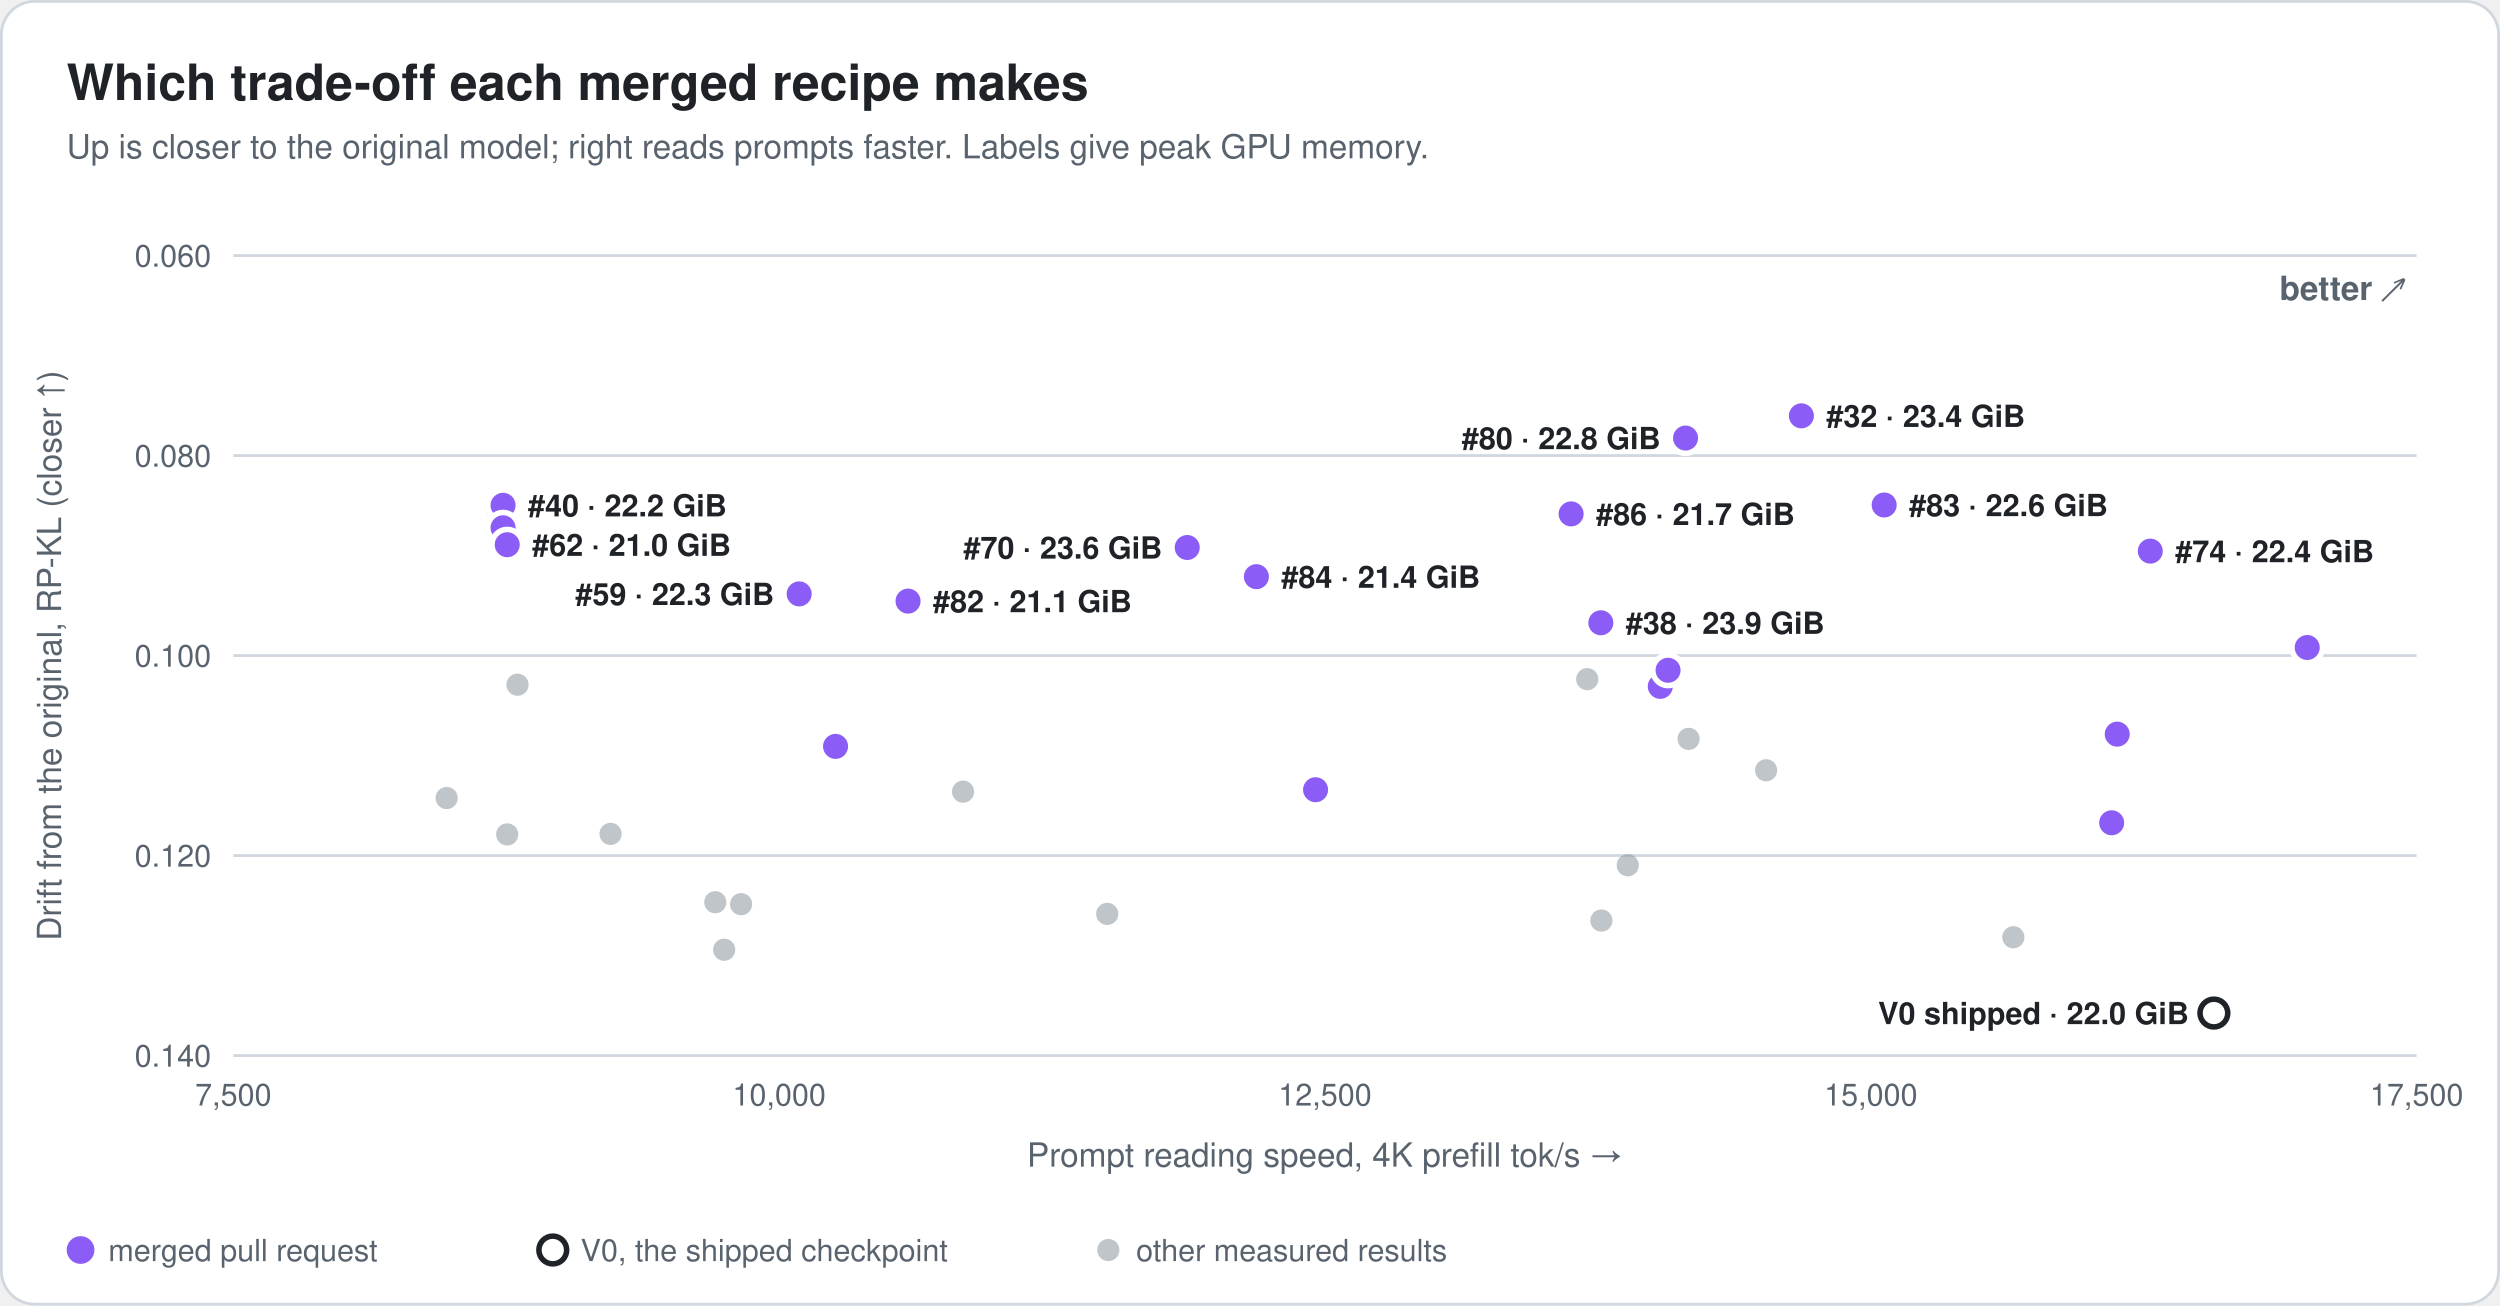
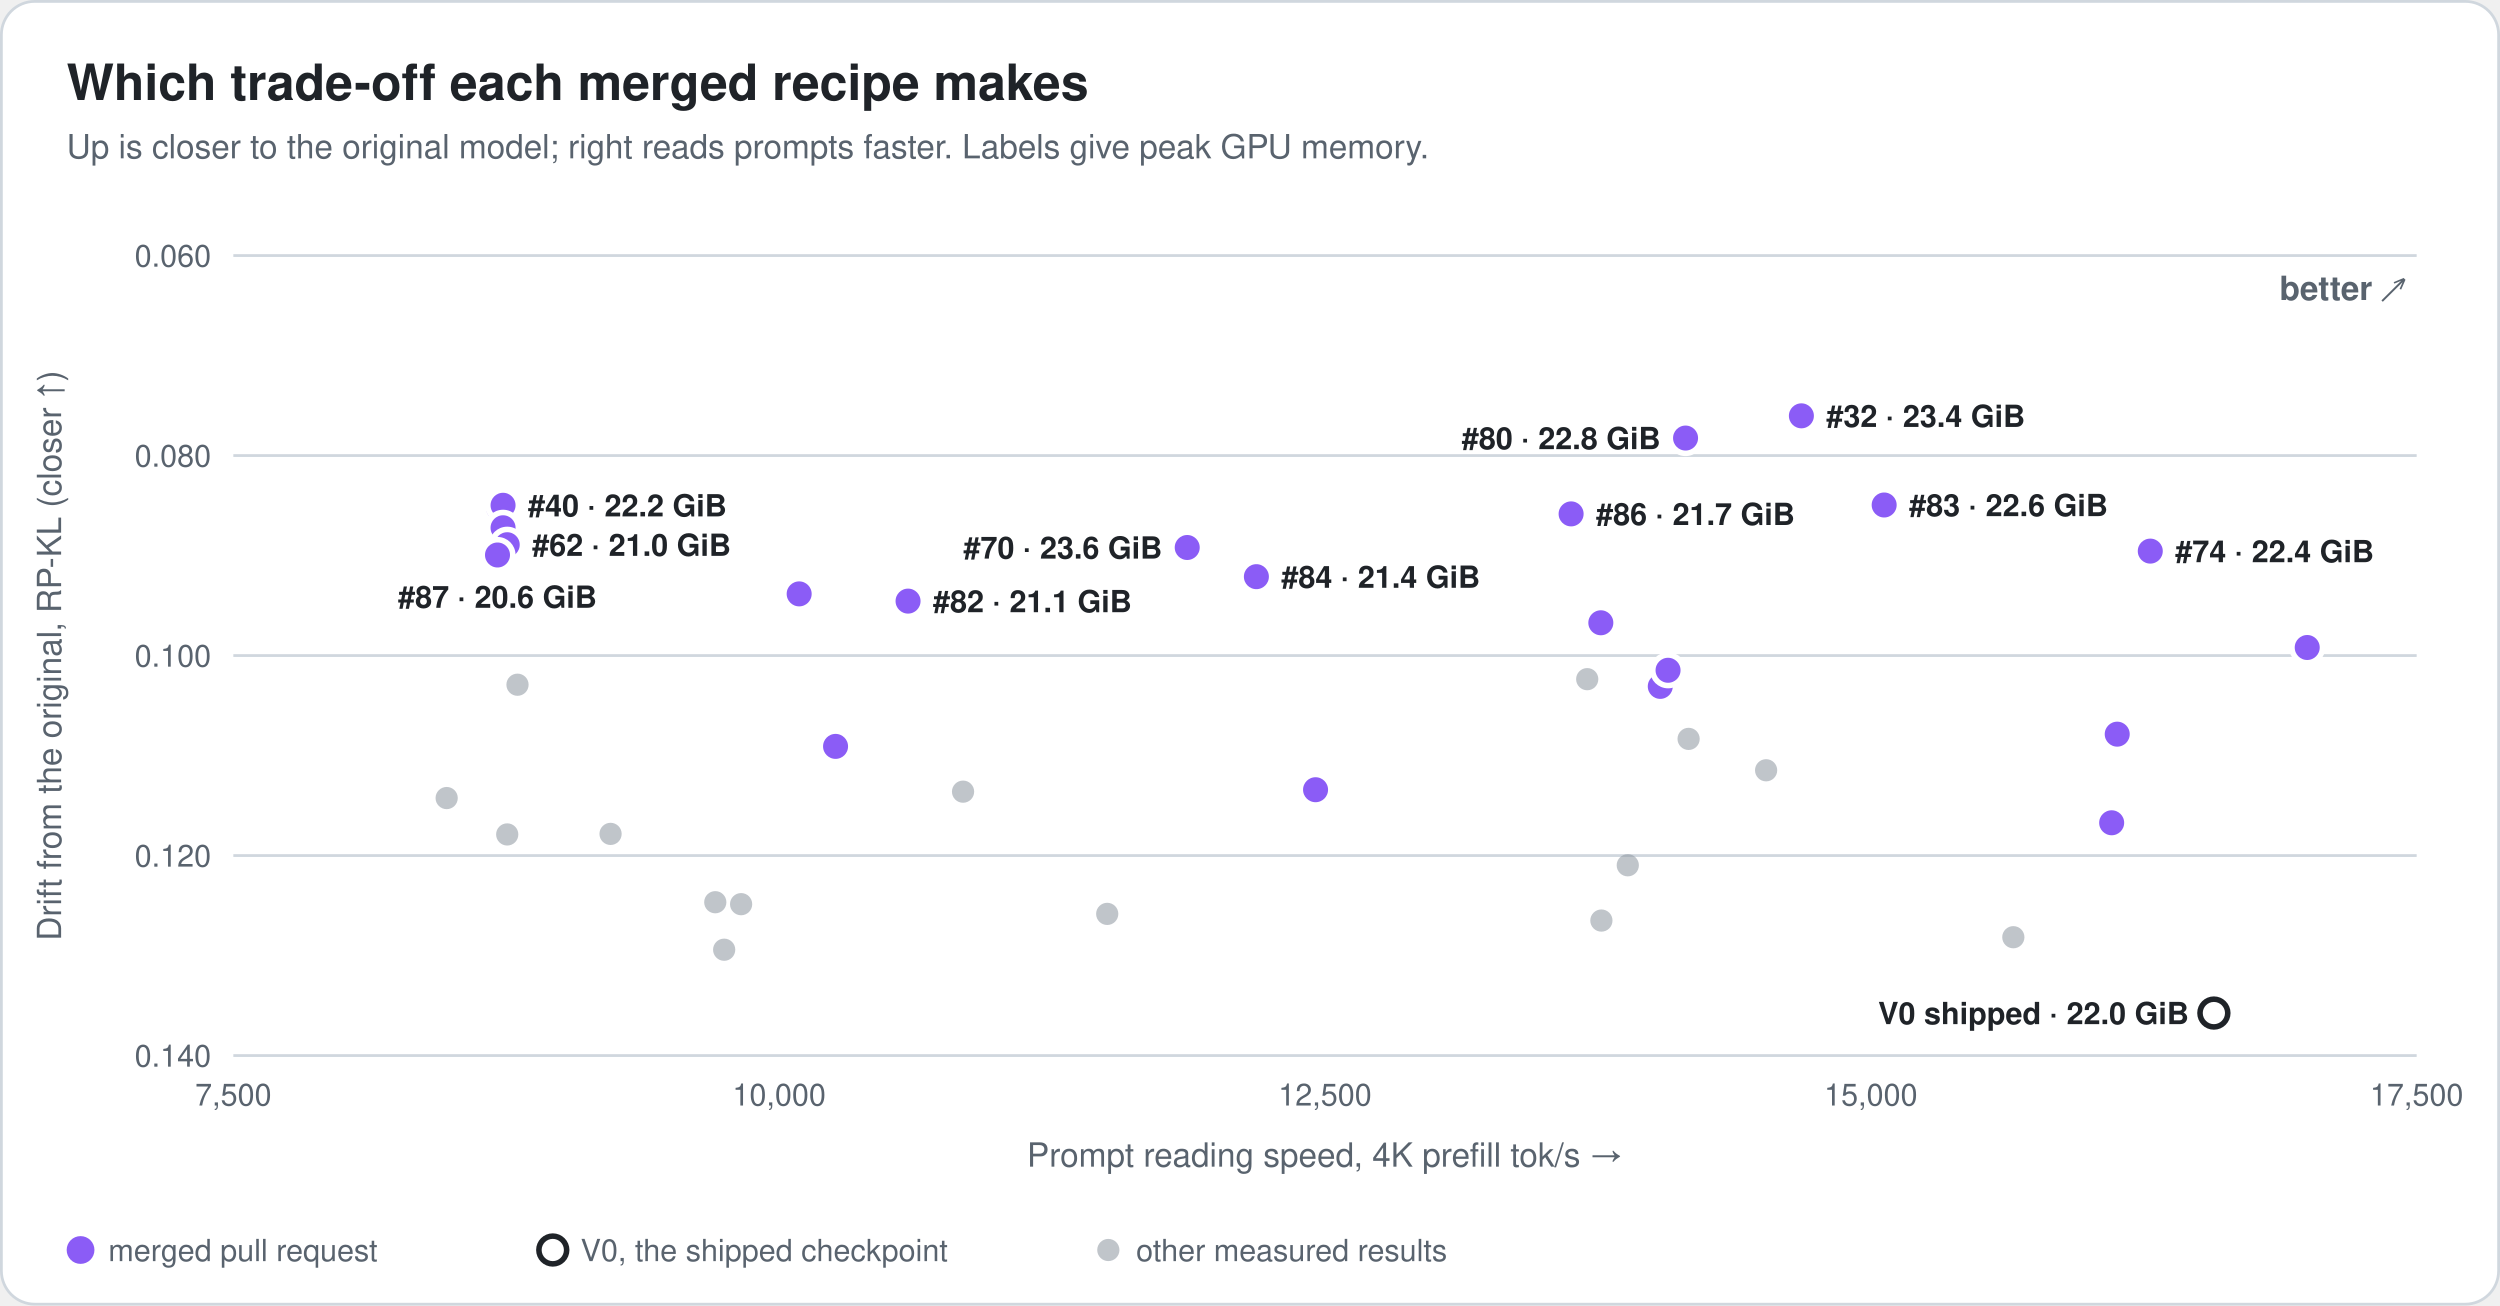
- <svg xmlns="http://www.w3.org/2000/svg" width="900" height="470" viewBox="0 0 900 470" font-family="-apple-system,BlinkMacSystemFont,'Segoe UI',Helvetica,Arial,sans-serif" role="img" aria-label="Trade-offs of 21 merged recipes against the shipped checkpoint">
+ <svg xmlns="http://www.w3.org/2000/svg" width="900" height="470" viewBox="0 0 900 470" font-family="-apple-system,BlinkMacSystemFont,'Segoe UI',Helvetica,Arial,sans-serif" role="img" aria-label="Trade-offs of 22 merged recipes against the shipped checkpoint">
  <style>
.bg{fill:#ffffff;stroke:#d0d7de}.t{fill:#1f2328}.m{fill:#59636e}.rule{stroke:#d0d7de}.ring{stroke:#ffffff}
.acc{fill:#8b5cf6}.accl{stroke:#8b5cf6}.wash{fill:#8b5cf6;fill-opacity:.1}.gry{fill:#8c959f}.rej{fill:#d03b3b}.track{fill:#eaeef2}.tk{stroke:#1f2328}
@media (prefers-color-scheme: dark){
.bg{fill:#0d1117;stroke:#30363d}.t{fill:#e6edf3}.m{fill:#9198a1}.rule{stroke:#30363d}.ring{stroke:#0d1117}
.acc{fill:#9a75f8}.accl{stroke:#9a75f8}.wash{fill:#9a75f8;fill-opacity:.14}.gry{fill:#9198a1}.rej{fill:#e5534b}.track{fill:#21262d}.tk{stroke:#e6edf3}}
</style>
  <rect class="bg" x="0.5" y="0.5" width="899" height="469" rx="12" />
  <text x="24.0" y="36.0" class="t" font-size="18" font-weight="600" text-anchor="start">Which trade-off each merged recipe makes</text>
  <text x="24.0" y="57.0" class="m" font-size="12" font-weight="400" text-anchor="start">Up is closer to the original model; right reads prompts faster. Labels give peak GPU memory.</text>
  <line class="rule" x1="84" x2="870" y1="92.0" y2="92.0" stroke-width="1" />
  <text x="76.0" y="96.0" class="m" font-size="11" font-weight="400" text-anchor="end">0.060</text>
  <line class="rule" x1="84" x2="870" y1="164.0" y2="164.0" stroke-width="1" />
  <text x="76.0" y="168.0" class="m" font-size="11" font-weight="400" text-anchor="end">0.080</text>
  <line class="rule" x1="84" x2="870" y1="236.0" y2="236.0" stroke-width="1" />
  <text x="76.0" y="240.0" class="m" font-size="11" font-weight="400" text-anchor="end">0.100</text>
  <line class="rule" x1="84" x2="870" y1="308.0" y2="308.0" stroke-width="1" />
  <text x="76.0" y="312.0" class="m" font-size="11" font-weight="400" text-anchor="end">0.120</text>
  <line class="rule" x1="84" x2="870" y1="380.0" y2="380.0" stroke-width="1" />
  <text x="76.0" y="384.0" class="m" font-size="11" font-weight="400" text-anchor="end">0.140</text>
  <text x="84.0" y="398.0" class="m" font-size="11" font-weight="400" text-anchor="middle">7,500</text>
  <text x="280.5" y="398.0" class="m" font-size="11" font-weight="400" text-anchor="middle">10,000</text>
  <text x="477.0" y="398.0" class="m" font-size="11" font-weight="400" text-anchor="middle">12,500</text>
  <text x="673.5" y="398.0" class="m" font-size="11" font-weight="400" text-anchor="middle">15,000</text>
  <text x="870.0" y="398.0" class="m" font-size="11" font-weight="400" text-anchor="middle">17,500</text>
  <text x="477.0" y="420.0" class="m" font-size="12" font-weight="400" text-anchor="middle">Prompt reading speed, 4K prefill tok/s →</text>
  <text x="22" y="236.0" class="m" font-size="12" text-anchor="middle" transform="rotate(-90 22 236.0)">Drift from the original, RP-KL (closer ↑)</text>
  <text x="866.0" y="108.0" class="m" font-size="12" font-weight="600" text-anchor="end">better ↗</text>
  <circle class="gry" cx="160.8" cy="287.3" r="4" opacity=".55" />
  <circle class="gry" cx="571.4" cy="244.5" r="4" opacity=".55" />
  <circle class="gry" cx="576.5" cy="331.4" r="4" opacity=".55" />
  <circle class="gry" cx="724.8" cy="337.4" r="4" opacity=".55" />
  <circle class="gry" cx="260.7" cy="341.9" r="4" opacity=".55" />
  <circle class="gry" cx="257.5" cy="324.8" r="4" opacity=".55" />
  <circle class="gry" cx="182.6" cy="300.4" r="4" opacity=".55" />
  <circle class="gry" cx="346.7" cy="285.0" r="4" opacity=".55" />
  <circle class="gry" cx="607.9" cy="266.0" r="4" opacity=".55" />
  <circle class="gry" cx="398.6" cy="329.0" r="4" opacity=".55" />
  <circle class="gry" cx="186.3" cy="246.5" r="4" opacity=".55" />
  <circle class="gry" cx="586.0" cy="311.5" r="4" opacity=".55" />
  <circle class="gry" cx="635.8" cy="277.3" r="4" opacity=".55" />
  <circle class="gry" cx="219.8" cy="300.2" r="4" opacity=".55" />
  <circle class="gry" cx="266.8" cy="325.5" r="4" opacity=".55" />
  <circle class="tk" cx="797.0" cy="364.7" r="5" fill="none" stroke-width="2" />
  <circle class="acc ring" cx="452.3" cy="207.6" r="5.5" stroke-width="2" />
  <circle class="acc ring" cx="473.6" cy="284.3" r="5.5" stroke-width="2" />
  <circle class="acc ring" cx="300.8" cy="268.7" r="5.5" stroke-width="2" />
  <circle class="acc ring" cx="576.3" cy="224.2" r="5.5" stroke-width="2" />
  <circle class="acc ring" cx="760.2" cy="296.2" r="5.5" stroke-width="2" />
  <circle class="acc ring" cx="762.2" cy="264.3" r="5.5" stroke-width="2" />
  <circle class="acc ring" cx="179.5" cy="182.9" r="5.5" stroke-width="2" />
  <circle class="acc ring" cx="181.1" cy="181.9" r="5.5" stroke-width="2" />
  <circle class="acc ring" cx="287.7" cy="213.8" r="5.5" stroke-width="2" />
  <circle class="acc ring" cx="181.1" cy="190.0" r="5.5" stroke-width="2" />
  <circle class="acc ring" cx="648.5" cy="149.7" r="5.5" stroke-width="2" />
  <circle class="acc ring" cx="427.4" cy="197.1" r="5.5" stroke-width="2" />
  <circle class="acc ring" cx="182.6" cy="196.1" r="5.5" stroke-width="2" />
  <circle class="acc ring" cx="597.7" cy="247.1" r="5.5" stroke-width="2" />
  <circle class="acc ring" cx="326.9" cy="216.4" r="5.5" stroke-width="2" />
  <circle class="acc ring" cx="600.5" cy="241.3" r="5.5" stroke-width="2" />
  <circle class="acc ring" cx="830.6" cy="233.1" r="5.5" stroke-width="2" />
  <circle class="acc ring" cx="774.1" cy="198.4" r="5.5" stroke-width="2" />
  <circle class="acc ring" cx="606.8" cy="157.7" r="5.5" stroke-width="2" />
  <circle class="acc ring" cx="678.3" cy="181.8" r="5.5" stroke-width="2" />
  <circle class="acc ring" cx="565.6" cy="185.0" r="5.5" stroke-width="2" />
+   <circle class="acc ring" cx="179.1" cy="199.8" r="5.5" stroke-width="2" />
  <text x="788.0" y="368.7" class="t" font-size="11" font-weight="600" text-anchor="end">V0 shipped · 22.0 GiB</text>
  <text x="657.5" y="153.7" class="t" font-size="11" font-weight="600" text-anchor="start">#32 · 23.4 GiB</text>
  <text x="597.8" y="161.7" class="t" font-size="11" font-weight="600" text-anchor="end">#80 · 22.8 GiB</text>
  <text x="687.3" y="185.8" class="t" font-size="11" font-weight="600" text-anchor="start">#83 · 22.6 GiB</text>
  <text x="190.1" y="185.9" class="t" font-size="11" font-weight="600" text-anchor="start">#40 · 22.2 GiB</text>
  <text x="574.6" y="189.0" class="t" font-size="11" font-weight="600" text-anchor="start">#86 · 21.7 GiB</text>
  <text x="191.6" y="200.1" class="t" font-size="11" font-weight="600" text-anchor="start">#62 · 21.0 GiB</text>
  <text x="418.4" y="201.1" class="t" font-size="11" font-weight="600" text-anchor="end">#70 · 23.6 GiB</text>
  <text x="783.1" y="202.4" class="t" font-size="11" font-weight="600" text-anchor="start">#74 · 22.4 GiB</text>
+   <text x="179.1" y="218.8" class="t" font-size="11" font-weight="600" text-anchor="middle">#87 · 20.6 GiB</text>
  <text x="461.3" y="211.6" class="t" font-size="11" font-weight="600" text-anchor="start">#84 · 21.4 GiB</text>
-   <text x="278.7" y="217.8" class="t" font-size="11" font-weight="600" text-anchor="end">#59 · 22.3 GiB</text>
  <text x="335.9" y="220.4" class="t" font-size="11" font-weight="600" text-anchor="start">#82 · 21.1 GiB</text>
-   <text x="585.3" y="228.2" class="t" font-size="11" font-weight="600" text-anchor="start">#38 · 23.9 GiB</text>
  <circle class="acc" cx="29" cy="450" r="5" />
  <text x="39.0" y="454.0" class="m" font-size="11" font-weight="400" text-anchor="start">merged pull request</text>
  <circle class="tk" cx="199" cy="450" r="5" fill="none" stroke-width="2" />
  <text x="209.0" y="454.0" class="m" font-size="11" font-weight="400" text-anchor="start">V0, the shipped checkpoint</text>
  <circle class="gry" cx="399" cy="450" r="4" opacity=".55" />
  <text x="409.0" y="454.0" class="m" font-size="11" font-weight="400" text-anchor="start">other measured results</text>
</svg>
